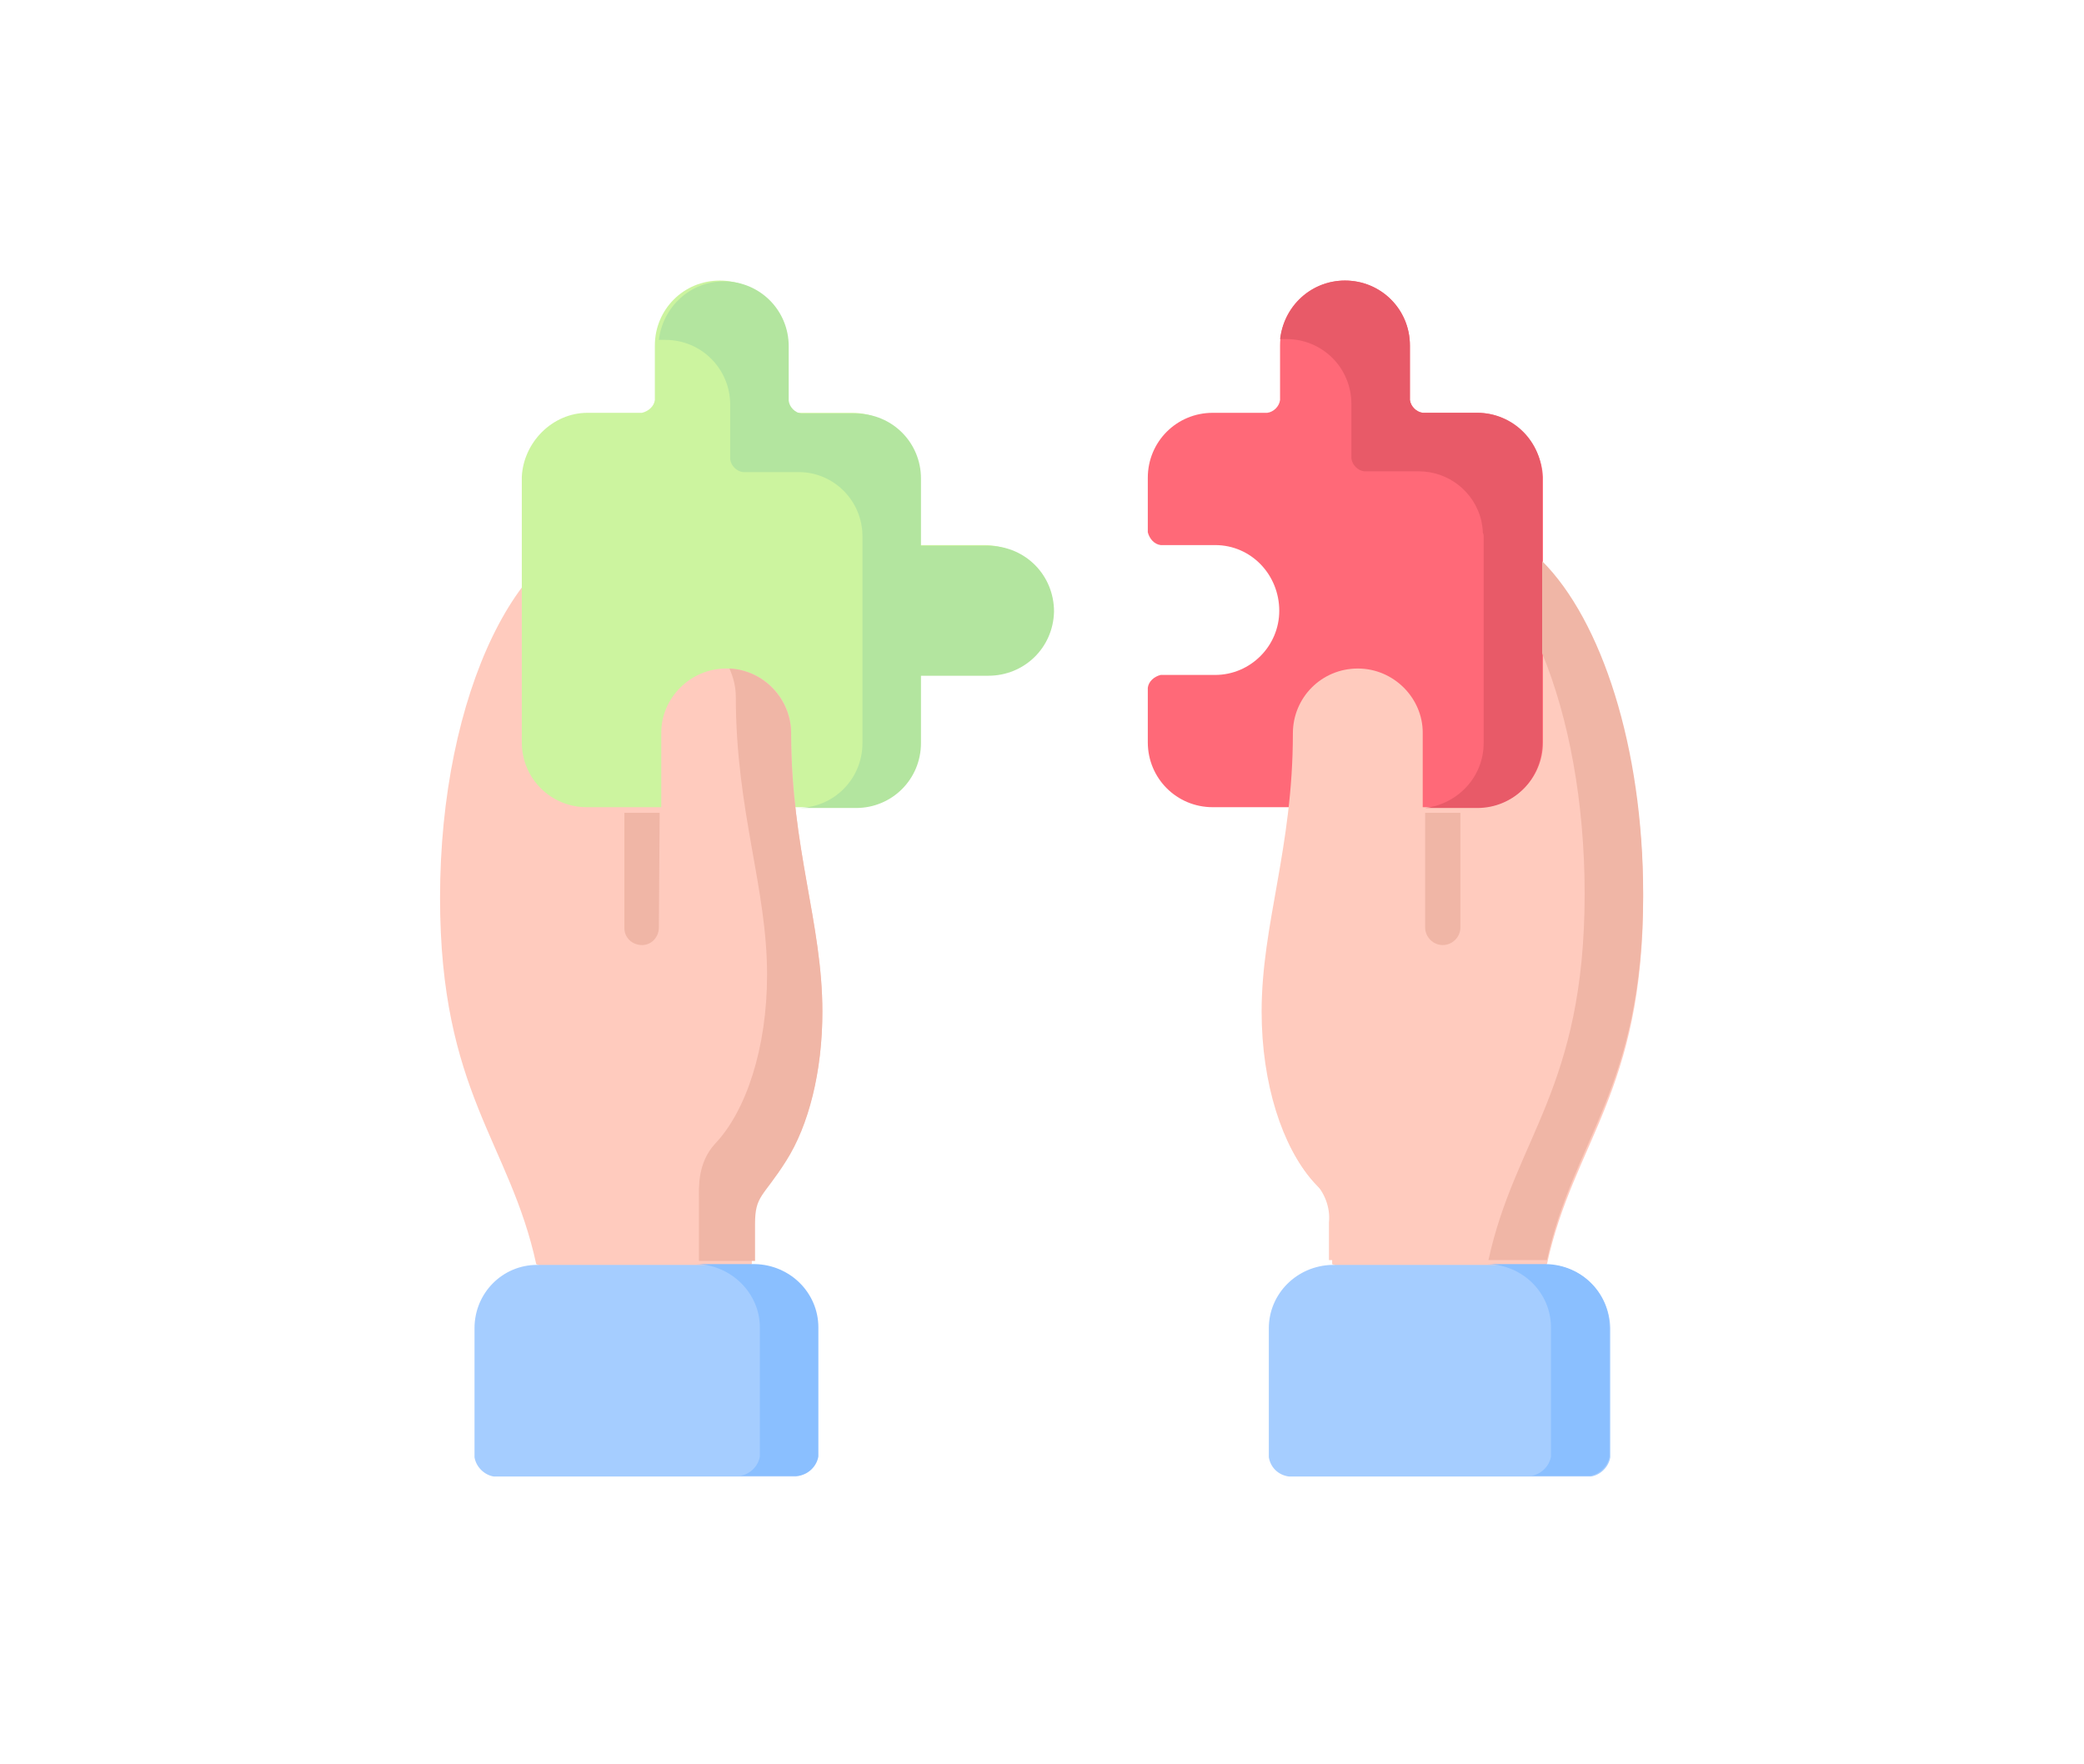
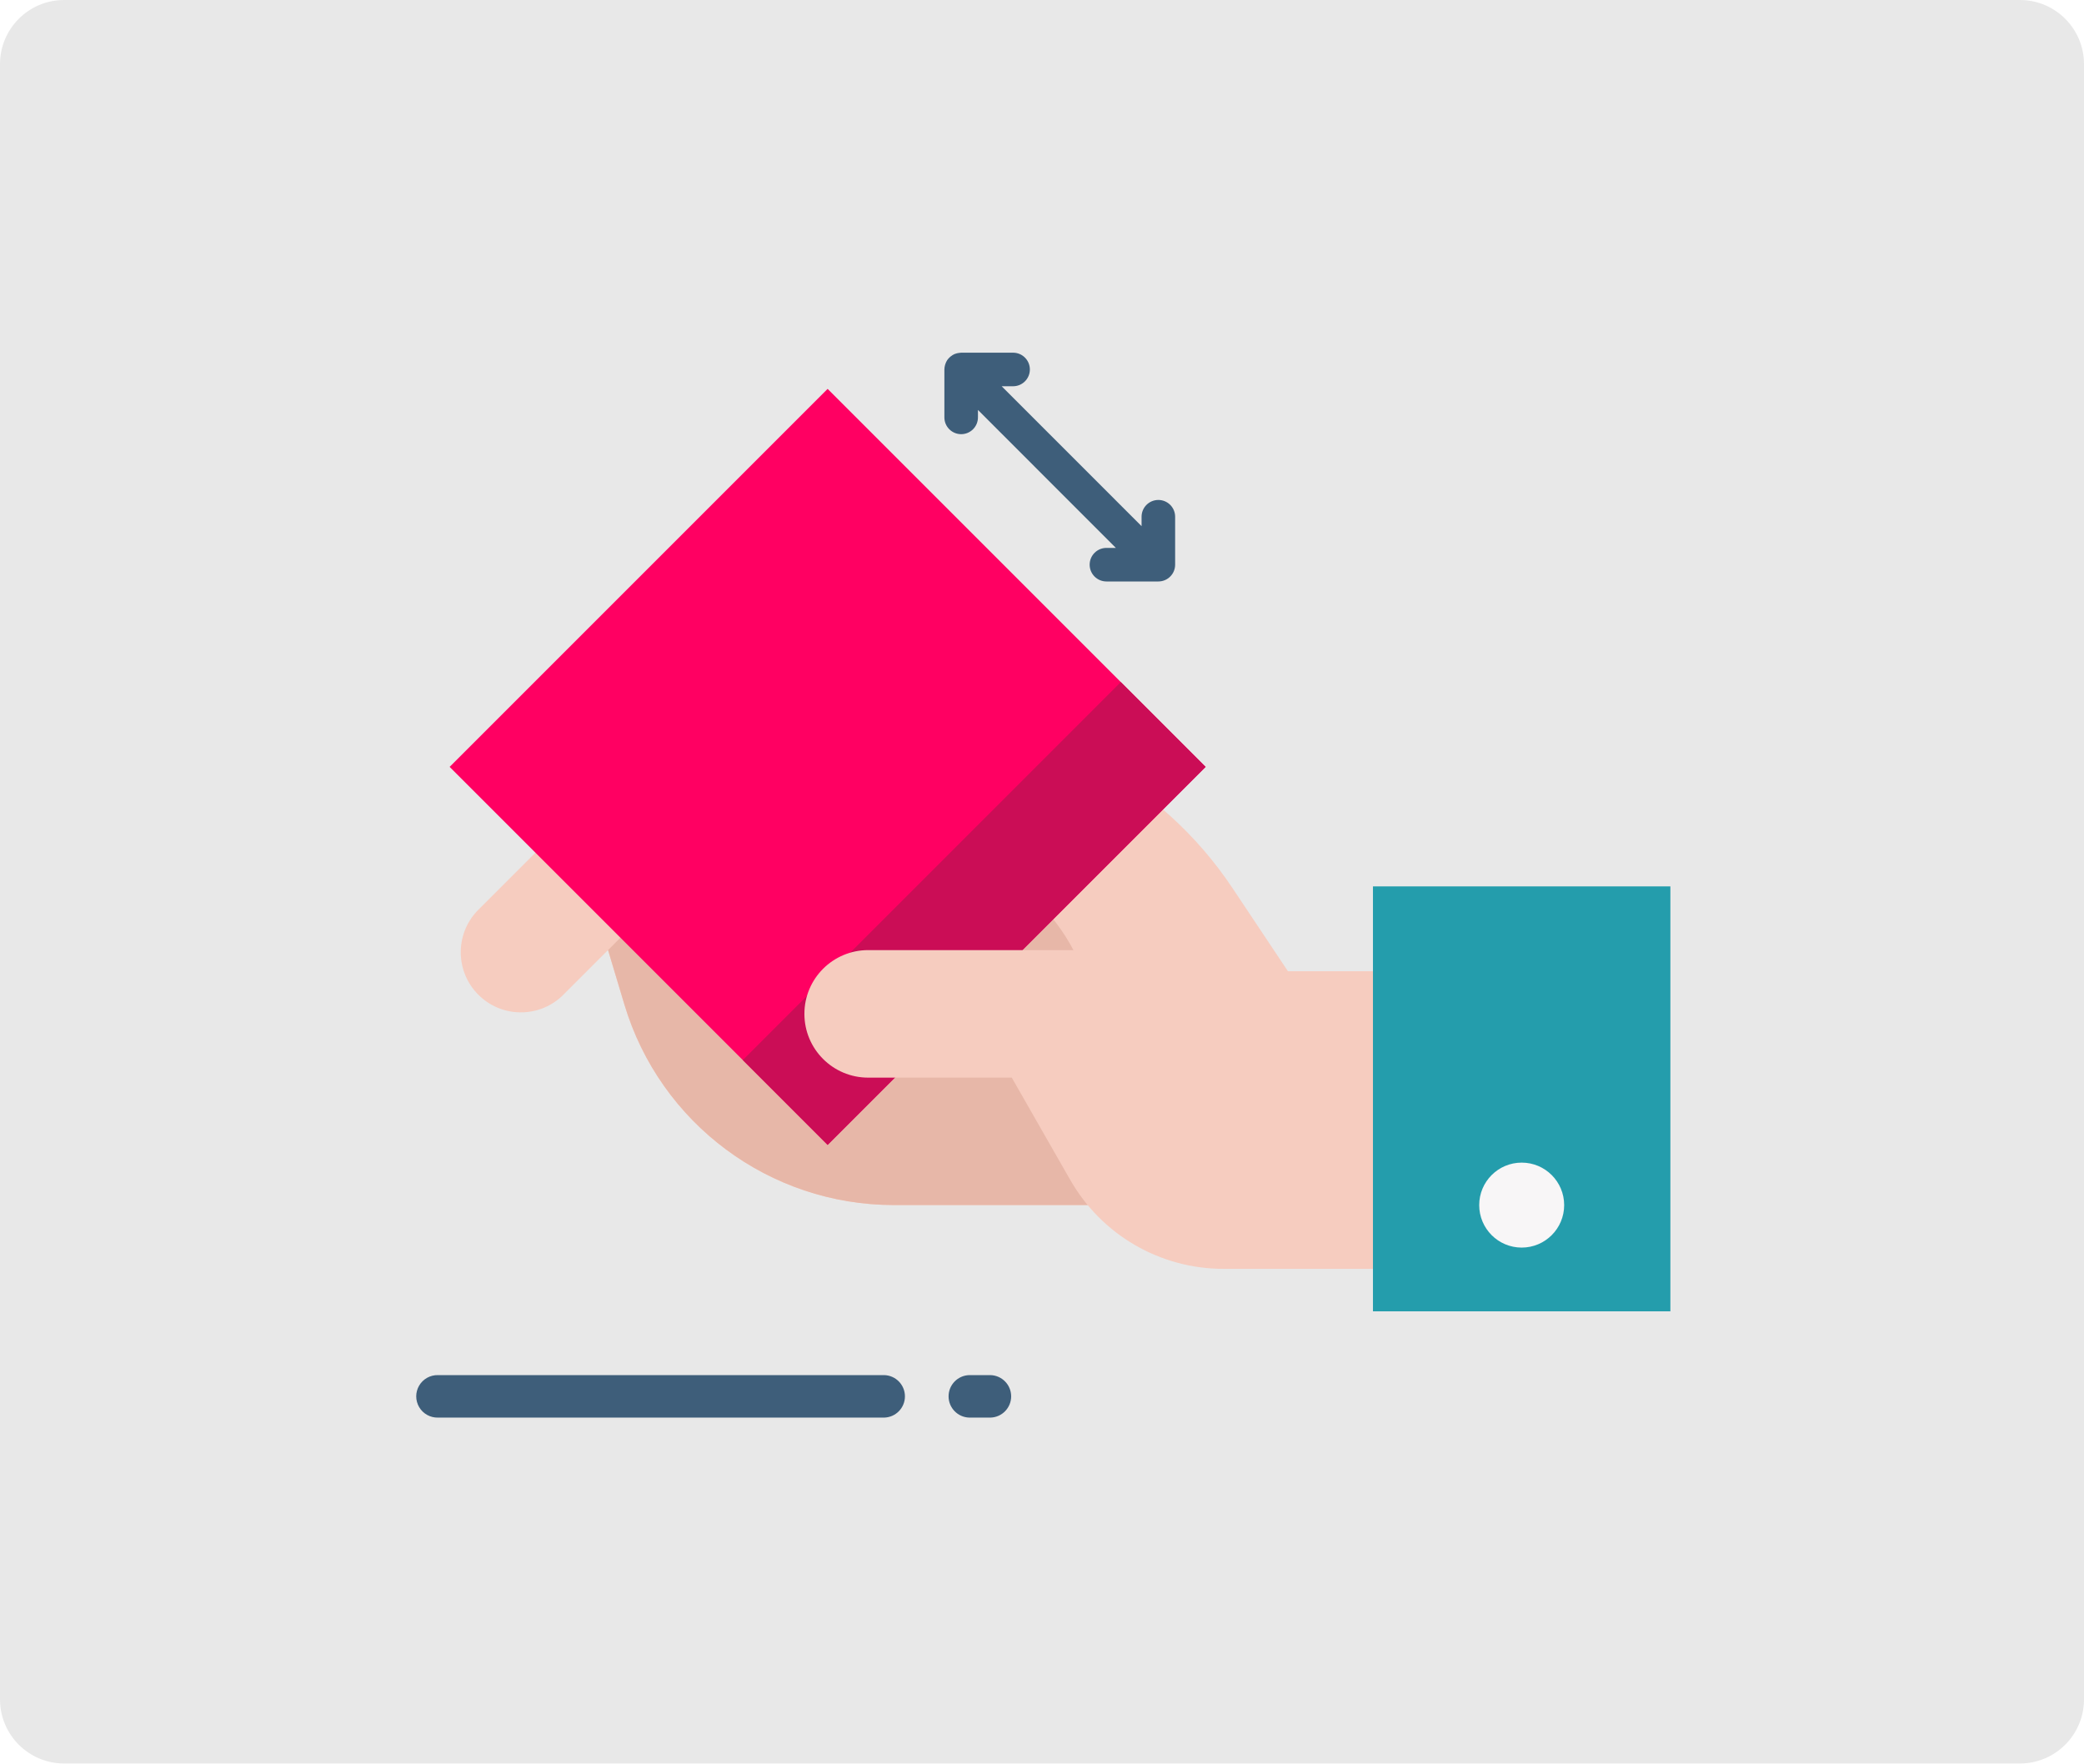
- <svg xmlns="http://www.w3.org/2000/svg" version="1.1" id="Layer_1" x="0px" y="0px" viewBox="0 0 260 220" style="enable-background:new 0 0 260 220;" xml:space="preserve">
-   <style type="text/css">
- 	.st0{fill-rule:evenodd;clip-rule:evenodd;fill:#FFCBBE;}
- 	.st1{fill-rule:evenodd;clip-rule:evenodd;fill:#CCF49F;}
- 	.st2{fill-rule:evenodd;clip-rule:evenodd;fill:#FF6978;}
- 	.st3{fill-rule:evenodd;clip-rule:evenodd;fill:#A5CDFF;}
- 	.st4{fill:#F0B6A6;}
- 	.st5{fill-rule:evenodd;clip-rule:evenodd;fill:#F0B6A6;}
- 	.st6{fill-rule:evenodd;clip-rule:evenodd;fill:#B3E59F;}
- 	.st7{fill-rule:evenodd;clip-rule:evenodd;fill:#E85A68;}
- 	.st8{fill-rule:evenodd;clip-rule:evenodd;fill:#8ABFFF;}
- </style>
-   <g transform="translate(-15411 -6075)">
-     <g transform="translate(0 0)">
-       <path class="st0" d="M15501.3,6158.9c4.5,0,8.1,3.6,8.1,8.1c0,14.3,3.9,23.8,3.9,34.7c0,10.6-3.5,19.5-8.5,22.8v8.2l-13.5,5.9    l-13.4-5.9c-3.3-15.2-12-21.4-12-45.7c0-25.4,10-46.1,22.3-46.1c1.7,0,3.4,0.4,4.9,1.1v24.9    C15493.2,6162.5,15496.9,6158.9,15501.3,6158.9z" />
-       <path class="st1" d="M15484.3,6126.5h6.8c0.8-0.2,1.5-0.8,1.6-1.6v-6.8c0-4.5,3.6-8.1,8.1-8.1c4.5,0,8.1,3.6,8.1,8.1c0,0,0,0,0,0    v6.8c0.1,0.8,0.8,1.5,1.6,1.6h6.8c4.5,0,8.1,3.6,8.1,8.1v8.4h8.4c4.5,0,8.1,3.5,8.2,8s-3.5,8.1-8,8.2c-0.1,0-0.1,0-0.2,0h-8.4v8.4    c0,4.5-3.6,8.1-8.1,8.1h-33.1c-4.5,0-8.1-3.6-8.1-8.1v-33.1C15476.3,6130.2,15479.9,6126.5,15484.3,6126.5L15484.3,6126.5z" />
-       <path class="st0" d="M15501.6,6158.4c4.5,0,8.1,3.6,8.1,8.1c0,14.3,3.9,23.8,3.9,34.7c0,10.6-3.5,19.5-8.5,22.8v8.2h-11.6v-65.8    C15493.5,6162.1,15497.1,6158.4,15501.6,6158.4L15501.6,6158.4z" />
-       <path class="st0" d="M15580.7,6158.9c-4.5,0-8.1,3.6-8.1,8.1c0,14.3-3.9,23.8-3.9,34.7c0,10.6,3.5,19.5,8.5,22.8v8.2l14,6.1    l12.8-6.1c3.3-15.2,12-21.4,12-45.7c0-25.4-10-46.1-22.3-46.1c-1.7,0-3.4,0.4-4.9,1.1v24.9    C15588.8,6162.5,15585.2,6158.9,15580.7,6158.9z" />
-       <path class="st2" d="M15595.3,6126.5h-6.8c-0.8-0.1-1.5-0.8-1.6-1.6v-6.8c0-4.5-3.6-8.1-8.1-8.1c-4.5,0-8.1,3.6-8.1,8.1    c0,0,0,0,0,0v6.8c-0.1,0.8-0.8,1.5-1.6,1.6h-6.8c-4.5,0-8.1,3.6-8.1,8.1v6.8c0.2,0.8,0.8,1.5,1.6,1.6h6.8c4.5,0,8,3.7,8,8.2    c0,4.4-3.6,8-8,8h-6.8c-0.8,0.2-1.5,0.8-1.6,1.6v6.8c0,4.5,3.6,8.1,8.1,8.1h33.1c4.5,0,8.1-3.6,8.1-8.1v-33.1    C15603.3,6130.2,15599.7,6126.5,15595.3,6126.5L15595.3,6126.5z" />
-       <path class="st0" d="M15580.4,6158.4c-4.5,0-8.1,3.6-8.1,8.1c0,14.3-3.9,23.8-3.9,34.7c0,9,2.6,16.9,6.4,21.1    c1.4,1.3,2.2,3.3,2,5.2v4.7h11.7v-65.8C15588.5,6162.1,15584.9,6158.4,15580.4,6158.4L15580.4,6158.4z" />
-       <path class="st3" d="M15512.7,6256.8v-16.1c0-4.3-3.5-7.8-7.9-7.9h-26.8c-4.3,0-7.8,3.5-7.8,7.9v16.1c0.2,1.2,1.2,2.2,2.4,2.4    h37.7C15511.6,6259,15512.5,6258,15512.7,6256.8z" />
-       <path class="st3" d="M15569.3,6256.8v-16.1c0-4.3,3.5-7.8,7.9-7.9h26.8c4.3,0,7.8,3.5,7.9,7.9v16.1c-0.2,1.2-1.2,2.2-2.4,2.4    h-37.7C15570.4,6259,15569.5,6258,15569.3,6256.8z" />
+ <svg xmlns="http://www.w3.org/2000/svg" width="260" height="220" viewBox="0 0 260 220">
+   <g id="Grupo_54721" data-name="Grupo 54721" transform="translate(-139 -396)">
+     <rect id="Rectángulo_5020" data-name="Rectángulo 5020" width="260" height="220" rx="8" transform="translate(139 396)" fill="#e8e8e8" />
+     <g id="Grupo_54535" data-name="Grupo 54535" transform="translate(-6.57 1.92)">
+       <g id="Grupo_54534" data-name="Grupo 54534" transform="translate(-760.148 -940.699)">
+         <path id="Trazado_99165" data-name="Trazado 99165" d="M1076.771,1491.05v-37.113h-10.6l-6.921-10.381a48.088,48.088,0,0,0-40.039-21.43H989.291l-24.314,24.314a7.5,7.5,0,0,0,10.6,10.6l5.757-5.756,2.039,6.792A35.1,35.1,0,0,0,1017,1483.095h38.56Z" transform="translate(0.238 2.022)" fill="#f6ccbf" />
+         <g id="Grupo_53273" data-name="Grupo 53273" transform="translate(957.719 1506.326)">
+           <path id="Trazado_99166" data-name="Trazado 99166" d="M1016.039,1505.945H960.37a2.651,2.651,0,1,1,0-5.3h55.669a2.651,2.651,0,0,1,0,5.3Z" transform="translate(-957.719 -1500.643)" fill="#3e5e7a" />
+           <path id="Trazado_99167" data-name="Trazado 99167" d="M1026.339,1505.945h-2.651a2.651,2.651,0,0,1,0-5.3h2.651a2.651,2.651,0,0,1,0,5.3Z" transform="translate(-954.766 -1500.643)" fill="#3e5e7a" />
+         </g>
+         <path id="Trazado_99168" data-name="Trazado 99168" d="M1035.7,1446.283a24.969,24.969,0,0,0-19.133-8.981h-22.8l-13.249,13.272,2.039,6.792a35.1,35.1,0,0,0,33.626,25.015h25.3v-20.113A24.962,24.962,0,0,0,1035.7,1446.283Z" transform="translate(1.063 2.729)" fill="#e7b7a8" />
+         <rect id="Rectángulo_5262" data-name="Rectángulo 5262" width="66.691" height="66.691" transform="translate(1008.972 1383.293) rotate(45)" fill="#ff0062" />
+         <rect id="Rectángulo_5263" data-name="Rectángulo 5263" width="66.691" height="14.965" transform="translate(998.39 1467.026) rotate(-45)" fill="#cb0d56" />
+         <path id="Trazado_99173" data-name="Trazado 99173" d="M1077.505,1489.751v-37.113h-29.16l-10.6-2.651h-25.865a7.954,7.954,0,1,0-.01,15.909h17.923l4.544,7.954,2.755,4.814a22,22,0,0,0,19.1,11.086Z" transform="translate(2.155 3.321)" fill="#f6ccbf" />
+         <path id="Trazado_99174" data-name="Trazado 99174" d="M1071.694,1442.39H1108.8v53.017h-37.107Z" transform="translate(5.315 2.967)" fill="#249dac" />
+         <path id="Trazado_99175" data-name="Trazado 99175" d="M1089.658,1485.917a5.3,5.3,0,1,1,5.3-5.3,5.3,5.3,0,0,1-5.3,5.3Z" transform="translate(5.906 4.502)" fill="#f8f6f7" />
+         <path id="Trazado_102130" data-name="Trazado 102130" d="M1047.3,1397.15a2.094,2.094,0,0,0-2.093,2.093v1.177l-17.454-17.455h1.425a2.093,2.093,0,0,0,0-4.187H1022.7c-.044,0-.085.01-.129.014s-.093.007-.141.014a2.068,2.068,0,0,0-.518.13l-.013,0h0a2.086,2.086,0,0,0-.475.286c-.033.026-.066.052-.1.08a2.13,2.13,0,0,0-.362.4l-.006.01a2.1,2.1,0,0,0-.227.478c-.015.042-.027.083-.039.125a2.08,2.08,0,0,0-.083.551v5.984a2.093,2.093,0,0,0,4.187,0v-.93L1042,1403.132h-1.176a2.093,2.093,0,0,0,0,4.187h6.478a2.093,2.093,0,0,0,2.093-2.093v-5.982A2.093,2.093,0,0,0,1047.3,1397.15Z" transform="translate(2.933 0)" fill="#3e5e7a" />
+       </g>
    </g>
-     <path class="st4" d="M15493.2,6190.7c0,1.2-0.9,2.2-2.1,2.2c-1.2,0-2.2-0.9-2.2-2.1c0,0,0-0.1,0-0.1v-14.3h4.4L15493.2,6190.7   L15493.2,6190.7z" />
-     <path class="st4" d="M15593.2,6190.7c0,1.2-1,2.2-2.2,2.2s-2.2-1-2.2-2.2c0,0,0,0,0,0v-14.3h4.4V6190.7z" />
-     <path class="st5" d="M15506.7,6196.6c0,9.1-2.6,17-6.5,21.1c-2.2,2.4-2,5.5-2,6.8v7.8h7v-4.6c0-3.6,1-3.3,3.9-7.9   c2.8-4.4,4.5-11.1,4.5-18.6c0-11-3.9-20.4-3.9-34.7c0-4.3-3.4-7.9-7.7-8.1c0.5,1.1,0.8,2.3,0.8,3.5   C15502.8,6176.2,15506.7,6185.7,15506.7,6196.6L15506.7,6196.6z" />
-     <path class="st6" d="M15518.6,6141.9v25.8c0,4.5-3.6,8.1-8.1,8.1h7.3c4.5,0,8.1-3.6,8.1-8.1v-8.4h8.4c4.5,0,8.1-3.5,8.2-8   c0-4.5-3.5-8.1-8-8.2c-0.1,0-0.1,0-0.2,0h-8.4v-8.4c0-4.5-3.6-8.1-8.1-8.1h-6.8c-0.8-0.1-1.5-0.8-1.6-1.6v-6.8   c0-4.5-3.6-8.1-8.1-8.1c-4.2,0-7.6,3.2-8.1,7.3c0.3,0,0.5,0,0.8,0c4.5,0,8.1,3.6,8.1,8.1v6.8c0.1,0.8,0.8,1.5,1.6,1.6h6.8   C15514.9,6133.8,15518.6,6137.4,15518.6,6141.9L15518.6,6141.9z" />
-     <path class="st7" d="M15596.1,6141.9v25.8c0,4.2-3.2,7.6-7.3,8.1v0h6.5c4.5,0,8.1-3.6,8.1-8.1v-33.1c0-4.5-3.6-8.1-8.1-8.1h-6.8   c-0.8-0.1-1.5-0.8-1.6-1.6v-6.8c0-4.5-3.6-8.1-8.1-8.1c-4.2,0-7.6,3.2-8.1,7.3c0.3,0,0.5,0,0.8,0c4.5,0,8.1,3.6,8.1,8.1v6.8   c0.1,0.8,0.8,1.5,1.6,1.6h6.8c3.7,0,6.9,2.5,7.8,6.1c0.1,0.5,0.2,1.1,0.2,1.6C15596.1,6141.6,15596.1,6141.8,15596.1,6141.9   L15596.1,6141.9z" />
-     <path class="st5" d="M15608.7,6186.5c0,24.3-8.7,30.5-12,45.7h7.3c3.3-15.2,12-21.4,12-45.7c0-18.3-5.2-34.1-12.6-41.5v11.5   C15606.7,6164.5,15608.7,6175,15608.7,6186.5L15608.7,6186.5z" />
-     <path class="st8" d="M15604.5,6240.6v16.1c-0.2,1.2-1.2,2.2-2.4,2.4h7.3c1.2-0.2,2.2-1.2,2.4-2.4v-16.1c0-4.3-3.5-7.8-7.9-7.9h-7.3   C15601,6232.8,15604.5,6236.3,15604.5,6240.6L15604.5,6240.6z" />
-     <path class="st8" d="M15505.8,6240.6v16.1c-0.2,1.2-1.2,2.2-2.4,2.4h7.3c1.2-0.2,2.2-1.2,2.4-2.4v-16.1c0-4.3-3.5-7.8-7.9-7.9h-7.3   C15502.2,6232.8,15505.8,6236.3,15505.8,6240.6L15505.8,6240.6z" />
  </g>
</svg>
